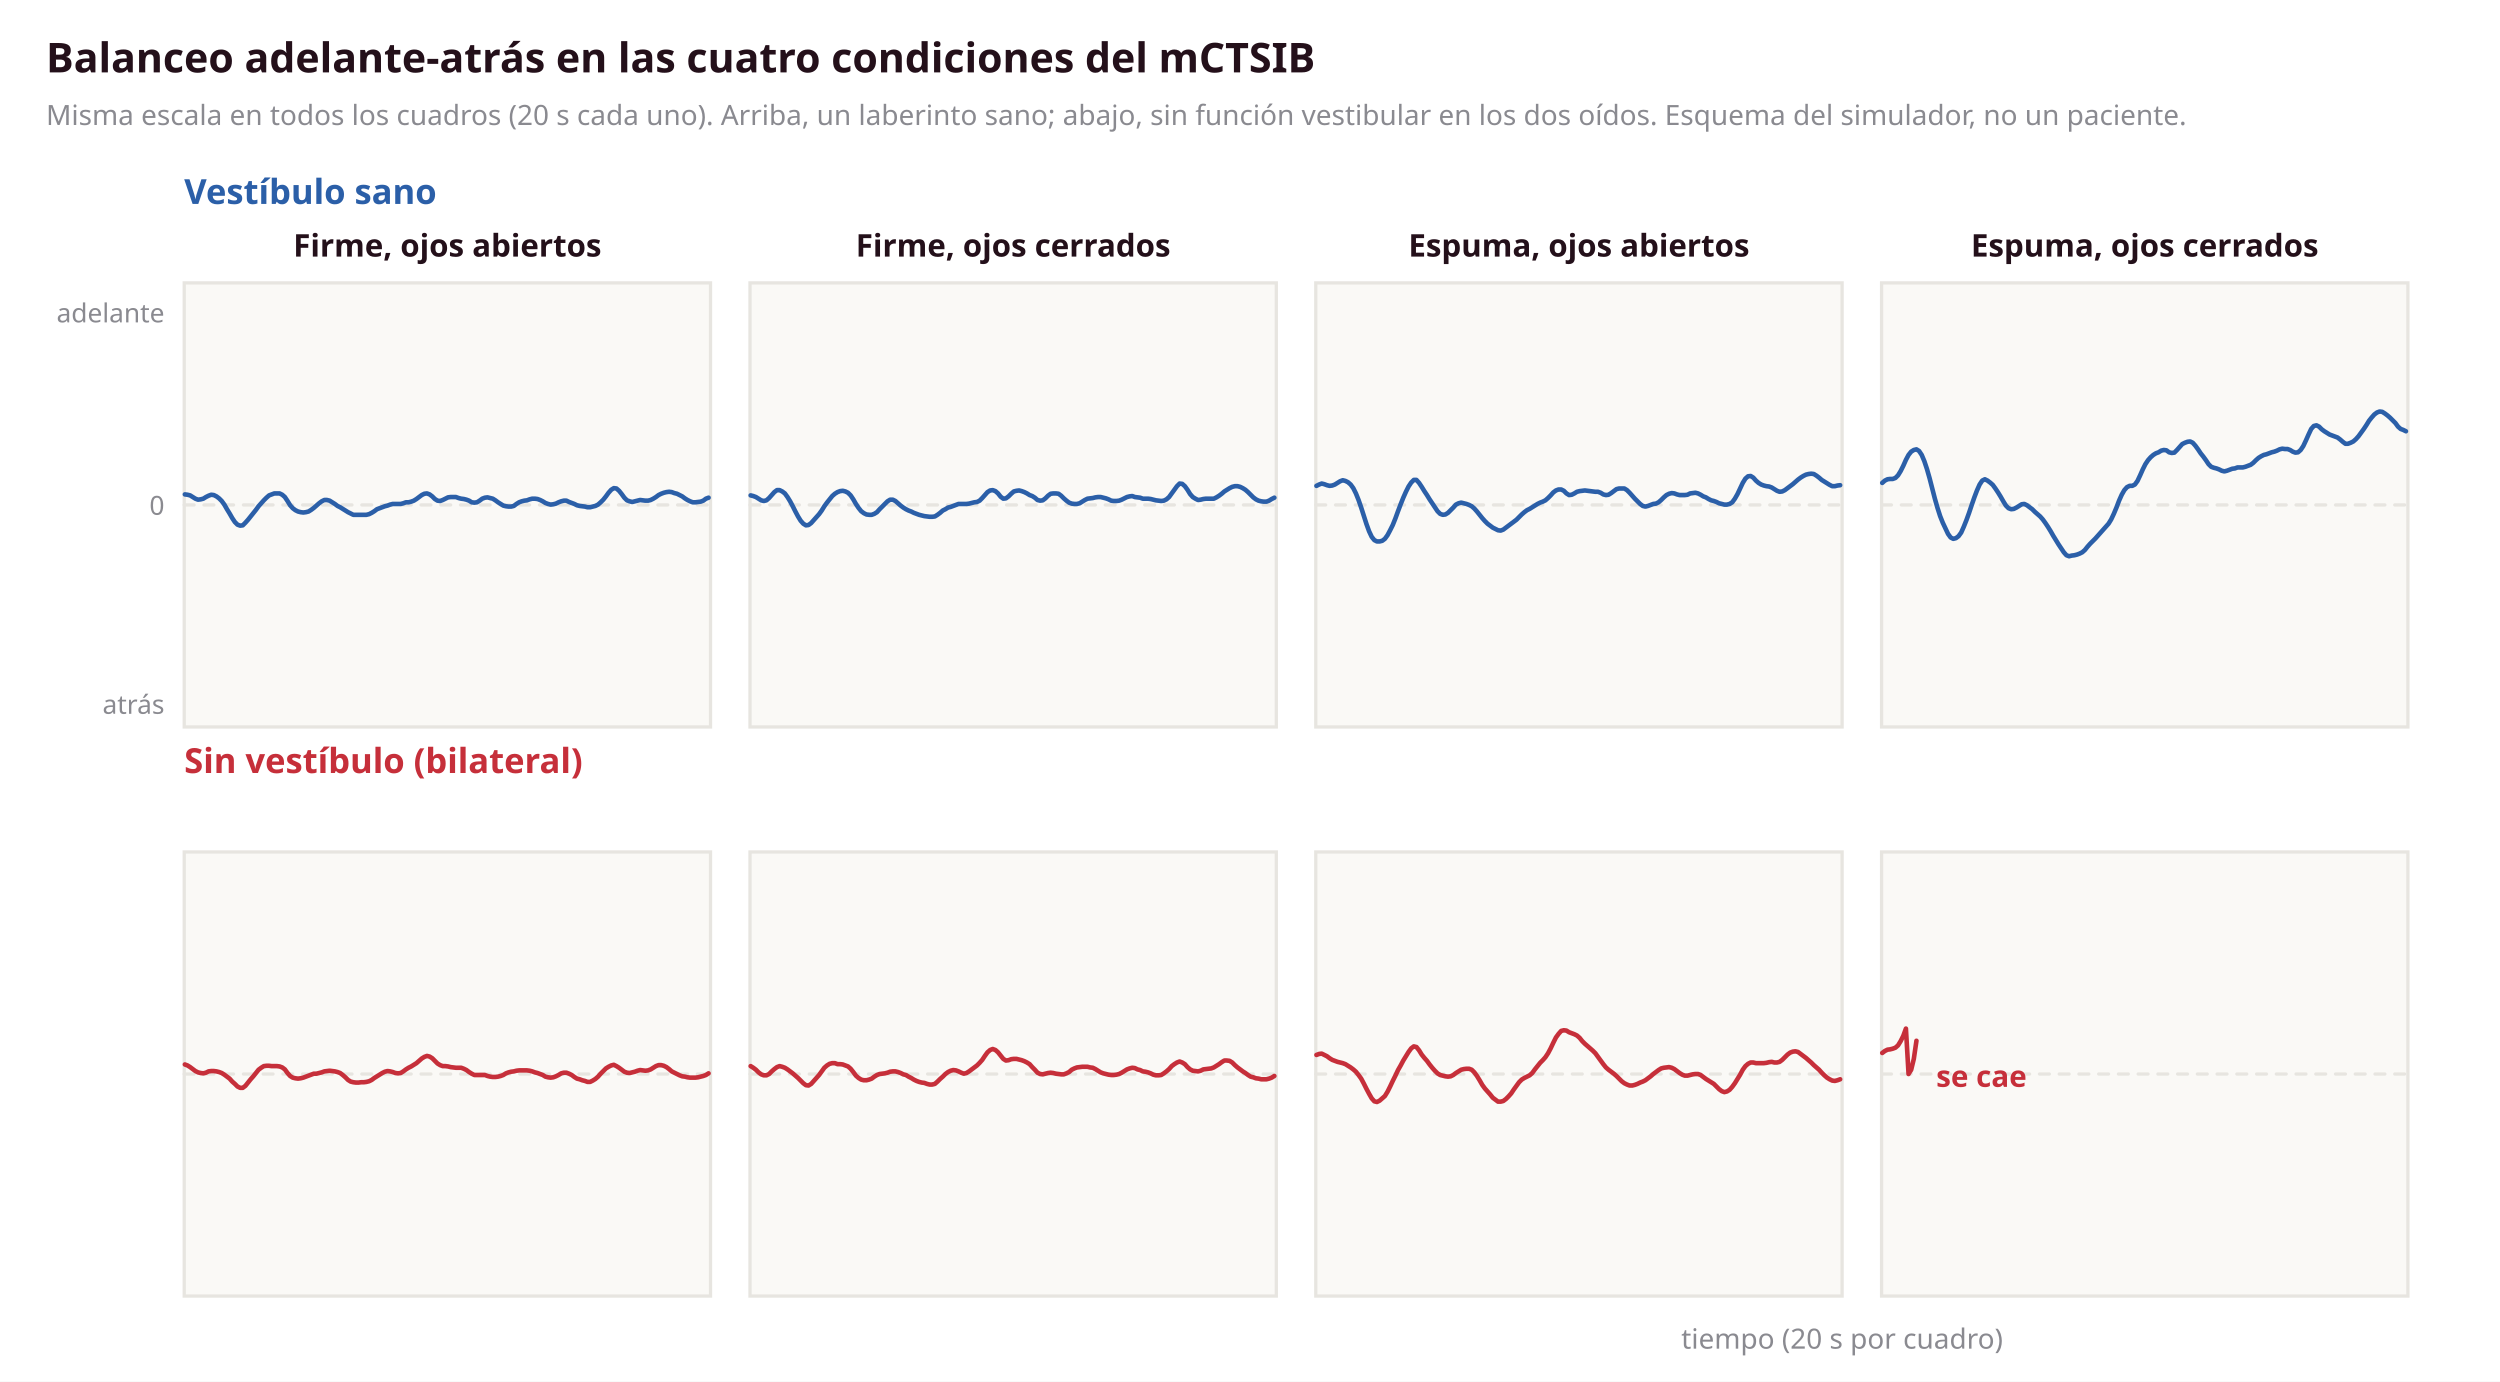
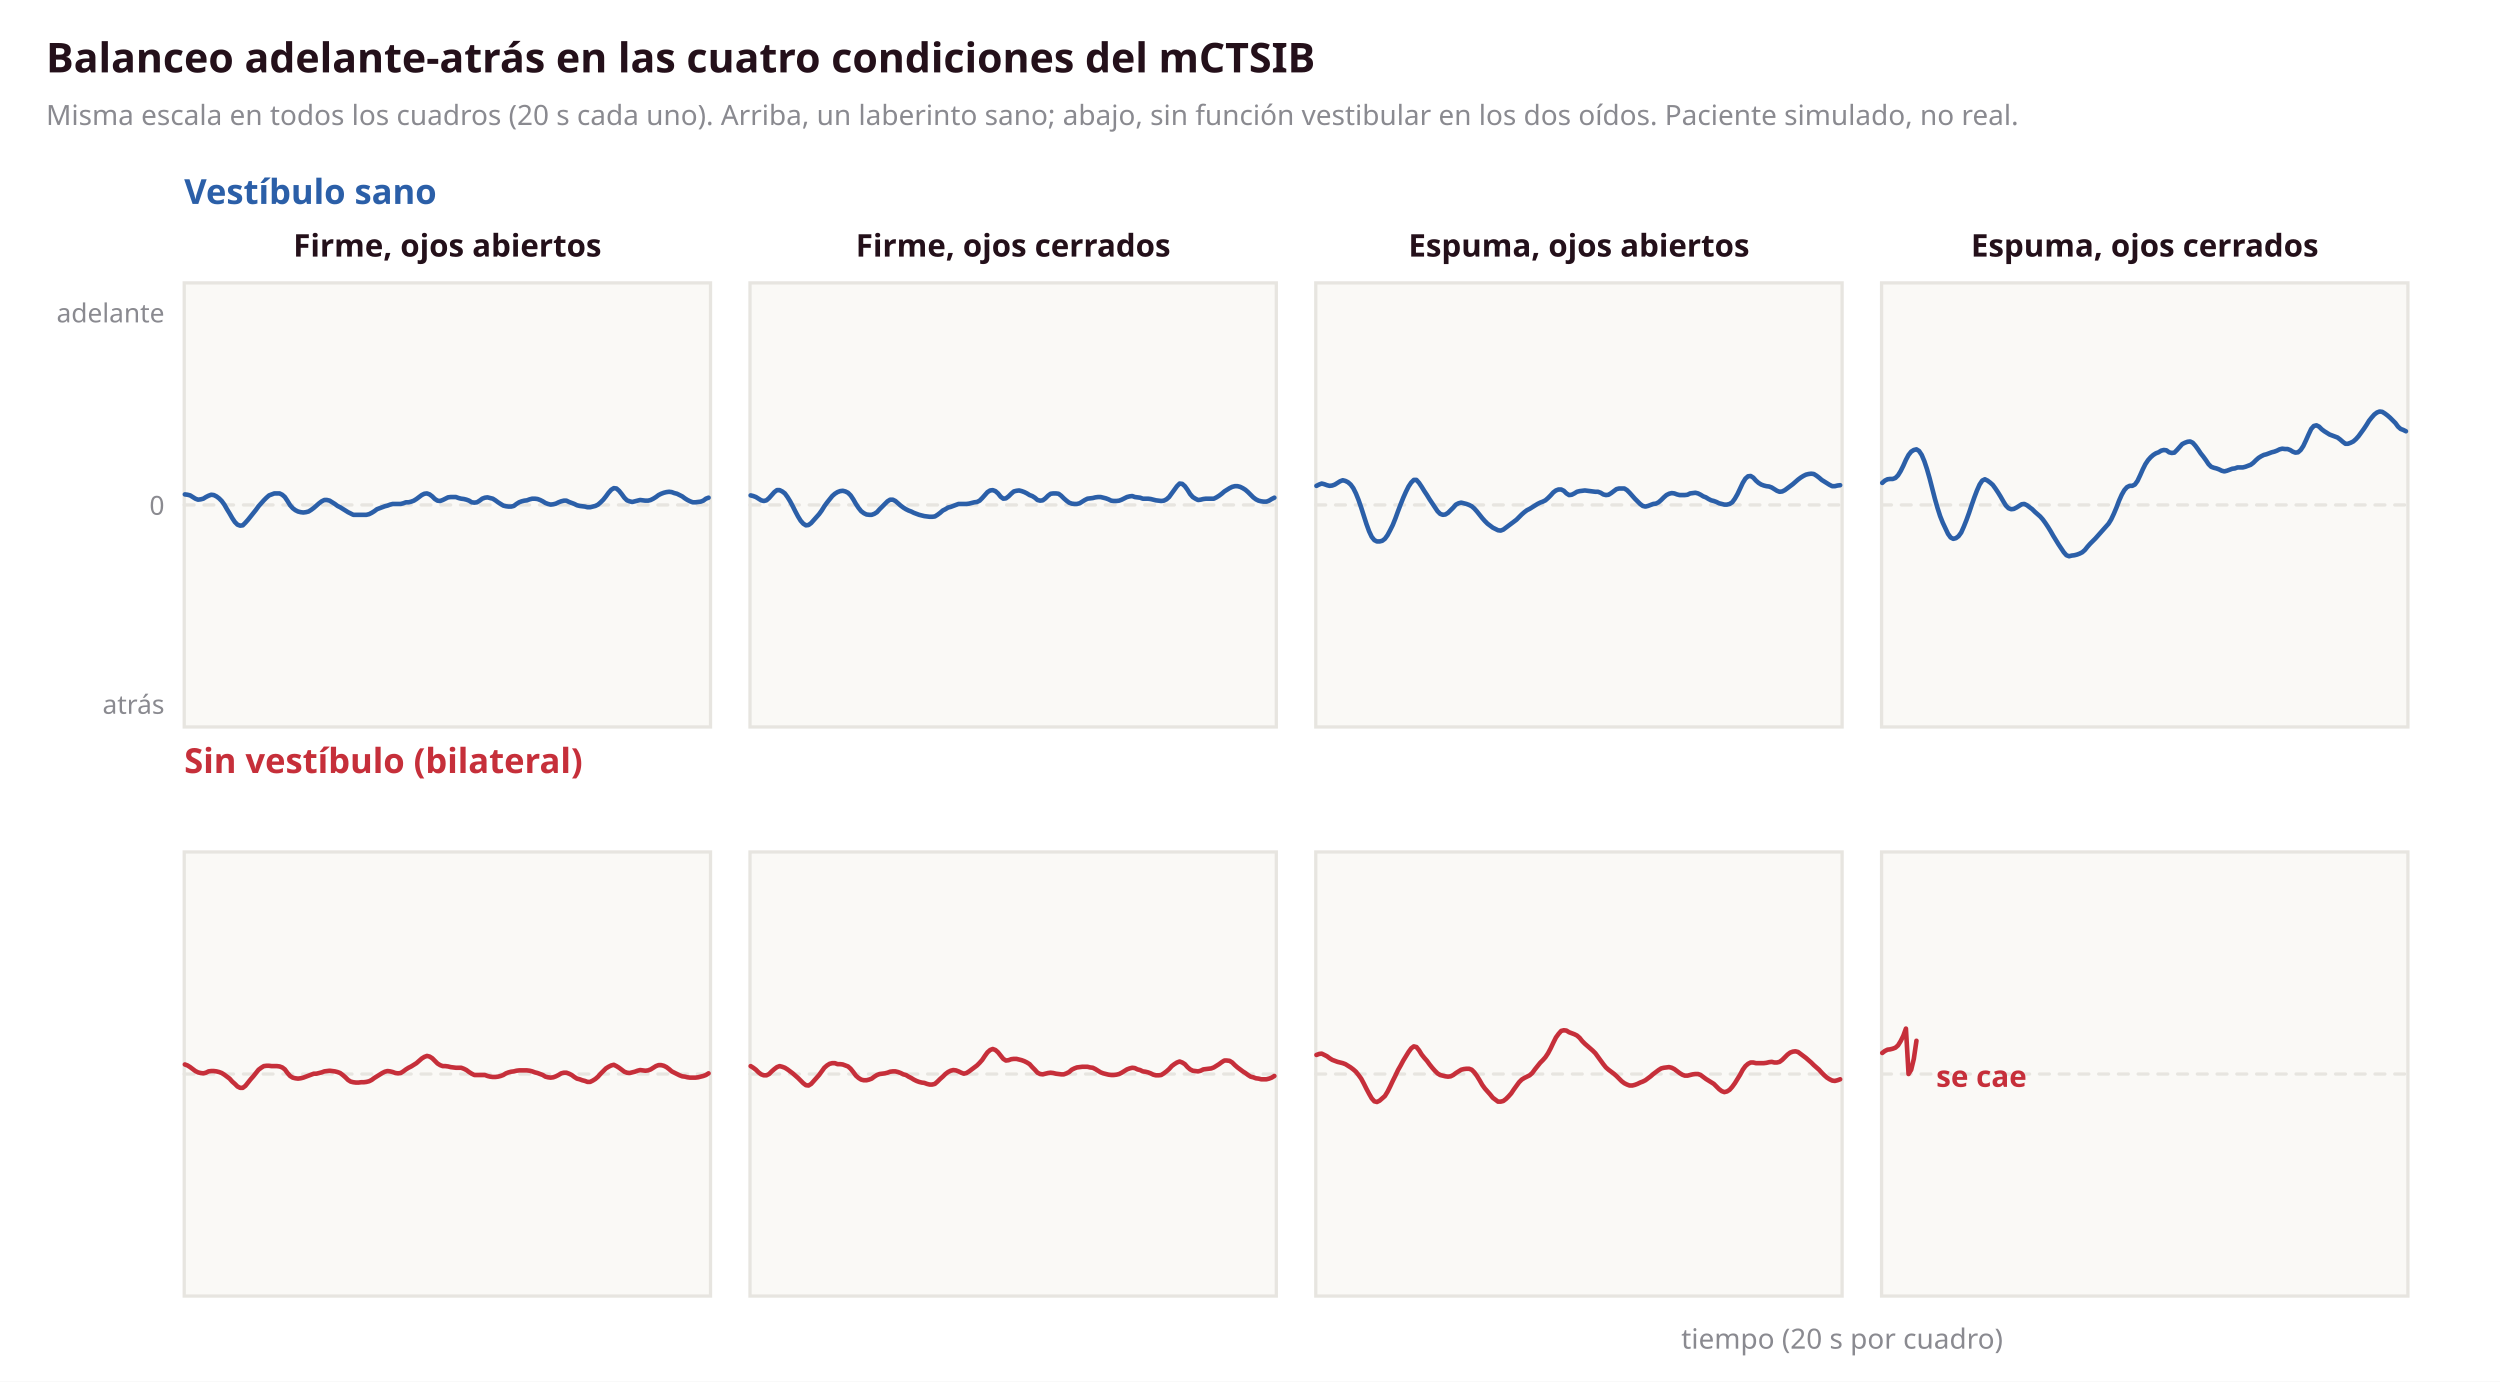
<svg xmlns="http://www.w3.org/2000/svg" viewBox="0 0 760 420" width="760" height="420">
  <defs>
    <marker id="pr" markerWidth="8" markerHeight="8" refX="6" refY="4" markerUnits="userSpaceOnUse" orient="auto">
      <path d="M0,0 L8,4 L0,8 z" fill="#c62f3a" />
    </marker>
    <marker id="pa" markerWidth="8" markerHeight="8" refX="6" refY="4" markerUnits="userSpaceOnUse" orient="auto">
      <path d="M0,0 L8,4 L0,8 z" fill="#2b5fa8" />
    </marker>
    <marker id="pt" markerWidth="8" markerHeight="8" refX="6" refY="4" markerUnits="userSpaceOnUse" orient="auto">
      <path d="M0,0 L8,4 L0,8 z" fill="#24101a" />
    </marker>
    <marker id="pv" markerWidth="8" markerHeight="8" refX="6" refY="4" markerUnits="userSpaceOnUse" orient="auto">
      <path d="M0,0 L8,4 L0,8 z" fill="#21796c" />
    </marker>
  </defs>
  <rect width="760" height="420" fill="#fff" />
  <text x="14.0" y="22.0" font-family="'Plus Jakarta Sans', sans-serif" font-size="12.5" fill="#24101a" text-anchor="start" font-weight="700">Balanceo adelante-atrás en las cuatro condiciones del mCTSIB</text>
-   <text x="14.0" y="38.0" font-family="'Plus Jakarta Sans', sans-serif" font-size="8.5" fill="#8a8a90" text-anchor="start" font-weight="400">Misma escala en todos los cuadros (20 s cada uno). Arriba, un laberinto sano; abajo, sin función vestibular en los dos oídos. Esquema del simulador, no un paciente.</text>
+   <text x="14.0" y="38.0" font-family="'Plus Jakarta Sans', sans-serif" font-size="8.5" fill="#8a8a90" text-anchor="start" font-weight="400">Misma escala en todos los cuadros (20 s cada uno). Arriba, un laberinto sano; abajo, sin función vestibular en los dos oídos. Paciente simulado, no real.</text>
  <text x="56.0" y="62.0" font-family="'Plus Jakarta Sans', sans-serif" font-size="10.5" fill="#2b5fa8" text-anchor="start" font-weight="700">Vestíbulo sano</text>
  <rect x="56" y="86" width="160" height="135" rx="0" fill="#faf9f6" stroke="#e7e5e0" stroke-width="1" />
  <line x1="56.0" y1="153.5" x2="216.0" y2="153.5" stroke="#e7e5e0" stroke-width="1" stroke-linecap="round" stroke-dasharray="3 3" />
  <text x="136.0" y="78.0" font-family="'Plus Jakarta Sans', sans-serif" font-size="9.5" fill="#24101a" text-anchor="middle" font-weight="600">Firme, ojos abiertos</text>
  <polyline points="56.2,150.3 57.0,150.4 57.8,150.6 58.6,151.1 59.4,151.6 60.2,151.9 61.0,151.8 61.8,151.6 62.6,151.1 63.4,150.7 64.2,150.4 65.0,150.5 65.8,150.9 66.6,151.5 67.4,152.3 68.2,153.4 69.0,154.8 69.8,156.1 70.6,157.5 71.4,158.7 72.2,159.5 73.0,159.8 73.8,159.7 74.6,158.9 75.4,158.0 76.2,157.0 77.0,156.0 77.8,155.0 78.6,153.9 79.4,153.0 80.2,152.1 81.0,151.3 81.8,150.6 82.6,150.3 83.4,150.0 84.2,150.0 85.0,150.0 85.8,150.4 86.6,151.1 87.4,152.3 88.2,153.6 89.0,154.5 89.8,155.1 90.6,155.5 91.4,155.7 92.2,155.8 93.0,155.7 93.8,155.5 94.6,155.0 95.4,154.4 96.2,153.7 97.0,153.0 97.8,152.4 98.6,152.0 99.4,152.0 100.2,152.2 101.0,152.7 101.8,153.2 102.6,153.8 103.4,154.2 104.2,154.7 105.0,155.2 105.8,155.7 106.6,156.1 107.4,156.5 108.2,156.5 109.0,156.5 109.8,156.5 110.6,156.5 111.4,156.5 112.2,156.3 113.0,155.9 113.8,155.4 114.6,154.8 115.4,154.5 116.2,154.2 117.0,153.9 117.8,153.7 118.6,153.4 119.4,153.2 120.2,153.2 121.0,153.2 121.8,153.2 122.6,153.0 123.4,152.7 124.2,152.7 125.0,152.5 125.8,152.2 126.6,151.7 127.4,151.1 128.2,150.5 129.0,150.1 129.8,150.0 130.6,150.3 131.4,150.9 132.2,151.7 133.0,152.2 133.8,152.3 134.6,152.0 135.4,151.6 136.2,151.2 137.0,151.1 137.8,151.1 138.6,151.1 139.4,151.4 140.2,151.6 141.0,151.7 141.8,151.9 142.6,152.2 143.4,152.7 144.2,152.8 145.0,152.7 145.8,152.2 146.6,151.6 147.4,151.3 148.2,151.2 149.0,151.4 149.8,151.6 150.6,152.1 151.4,152.7 152.2,153.2 153.0,153.7 153.8,153.9 154.6,154.0 155.4,154.0 156.2,153.8 157.0,153.2 157.8,152.7 158.6,152.4 159.4,152.2 160.2,152.1 161.0,151.8 161.8,151.6 162.6,151.6 163.4,151.7 164.2,152.0 165.0,152.4 165.8,152.9 166.6,153.2 167.4,153.4 168.2,153.3 169.0,153.1 169.8,152.7 170.6,152.4 171.4,152.2 172.2,152.2 173.0,152.6 173.8,152.9 174.6,153.2 175.4,153.6 176.2,153.8 177.0,153.9 177.8,154.0 178.6,154.2 179.4,154.2 180.2,154.0 181.0,153.8 181.8,153.4 182.6,152.7 183.4,151.9 184.2,150.9 185.0,149.8 185.8,148.9 186.6,148.4 187.4,148.5 188.2,149.2 189.0,150.2 189.8,151.3 190.6,152.1 191.4,152.4 192.2,152.6 193.0,152.4 193.8,152.2 194.6,152.0 195.4,152.1 196.2,152.2 197.0,152.2 197.8,152.0 198.6,151.6 199.4,151.1 200.2,150.5 201.0,150.1 201.8,149.8 202.6,149.6 203.4,149.5 204.2,149.6 205.0,149.9 205.8,150.1 206.6,150.5 207.4,150.9 208.2,151.5 209.0,152.0 209.8,152.4 210.6,152.7 211.4,152.7 212.2,152.6 213.0,152.5 213.8,152.2 214.6,151.6 215.4,151.3" fill="none" stroke="#2b5fa8" stroke-width="1.4" stroke-linejoin="round" stroke-linecap="round" />
  <rect x="228" y="86" width="160" height="135" rx="0" fill="#faf9f6" stroke="#e7e5e0" stroke-width="1" />
  <line x1="228.0" y1="153.5" x2="388.0" y2="153.5" stroke="#e7e5e0" stroke-width="1" stroke-linecap="round" stroke-dasharray="3 3" />
  <text x="308.0" y="78.0" font-family="'Plus Jakarta Sans', sans-serif" font-size="9.5" fill="#24101a" text-anchor="middle" font-weight="600">Firme, ojos cerrados</text>
  <polyline points="228.2,150.6 229.0,150.8 229.8,151.1 230.6,151.6 231.4,152.1 232.2,152.3 233.0,152.1 233.8,151.4 234.6,150.5 235.4,149.6 236.2,149.0 237.0,149.0 237.8,149.4 238.6,150.0 239.4,151.1 240.2,152.4 241.0,153.9 241.8,155.5 242.6,157.0 243.4,158.3 244.2,159.2 245.0,159.7 245.8,159.6 246.6,159.0 247.4,158.1 248.2,157.2 249.0,156.3 249.8,155.2 250.6,153.9 251.4,152.8 252.2,151.8 253.0,150.8 253.8,150.1 254.6,149.6 255.4,149.3 256.2,149.2 257.0,149.4 257.8,149.8 258.6,150.6 259.4,151.8 260.2,153.2 261.0,154.4 261.8,155.4 262.6,156.0 263.4,156.4 264.2,156.5 265.0,156.5 265.8,156.2 266.6,155.7 267.4,154.8 268.2,154.0 269.0,153.2 269.8,152.4 270.6,151.9 271.4,151.9 272.2,152.3 273.0,153.0 273.8,153.7 274.6,154.3 275.4,154.8 276.2,155.2 277.0,155.5 277.8,155.9 278.6,156.2 279.4,156.5 280.2,156.7 281.0,156.9 281.8,157.0 282.6,157.1 283.4,157.1 284.2,157.0 285.0,156.5 285.8,155.9 286.6,155.2 287.4,154.8 288.2,154.3 289.0,154.1 289.8,153.8 290.6,153.5 291.4,153.2 292.2,153.2 293.0,153.2 293.8,153.2 294.6,153.1 295.4,152.9 296.2,152.7 297.0,152.6 297.8,152.2 298.6,151.4 299.4,150.5 300.2,149.6 301.0,149.1 301.8,149.0 302.6,149.3 303.4,150.0 304.2,151.0 305.0,151.6 305.8,151.5 306.6,150.9 307.4,150.1 308.2,149.4 309.0,149.2 309.8,149.1 310.6,149.3 311.4,149.6 312.2,150.0 313.0,150.5 313.8,150.8 314.6,151.3 315.4,152.0 316.2,152.2 317.0,152.1 317.8,151.5 318.6,150.7 319.4,150.1 320.2,150.0 321.0,150.0 321.8,150.1 322.6,150.7 323.4,151.5 324.2,152.2 325.0,152.8 325.8,153.1 326.6,153.2 327.4,153.2 328.2,153.0 329.0,152.5 329.8,152.0 330.6,151.6 331.4,151.5 332.2,151.4 333.0,151.2 333.8,151.1 334.6,151.1 335.4,151.3 336.2,151.5 337.0,151.8 337.8,152.2 338.6,152.3 339.4,152.3 340.2,152.2 341.0,151.9 341.8,151.5 342.6,151.1 343.4,150.9 344.2,150.8 345.0,151.1 345.8,151.2 346.6,151.3 347.4,151.6 348.2,151.6 349.0,151.6 349.8,151.7 350.6,151.9 351.4,152.1 352.2,152.2 353.0,152.3 353.8,152.2 354.6,151.8 355.4,151.1 356.2,150.0 357.0,148.9 357.8,147.8 358.6,147.0 359.4,147.1 360.2,147.8 361.0,148.9 361.8,150.2 362.6,151.1 363.4,151.6 364.2,152.0 365.0,151.9 365.8,151.7 366.6,151.6 367.4,151.6 368.2,151.6 369.0,151.6 369.8,151.2 370.6,150.7 371.4,150.1 372.2,149.4 373.0,148.9 373.8,148.4 374.6,148.0 375.4,147.8 376.2,147.8 377.0,148.0 377.8,148.4 378.6,148.9 379.4,149.6 380.2,150.4 381.0,151.2 381.8,151.8 382.6,152.2 383.4,152.4 384.2,152.5 385.0,152.5 385.8,152.2 386.6,151.7 387.4,151.3" fill="none" stroke="#2b5fa8" stroke-width="1.4" stroke-linejoin="round" stroke-linecap="round" />
  <rect x="400" y="86" width="160" height="135" rx="0" fill="#faf9f6" stroke="#e7e5e0" stroke-width="1" />
  <line x1="400.0" y1="153.5" x2="560.0" y2="153.5" stroke="#e7e5e0" stroke-width="1" stroke-linecap="round" stroke-dasharray="3 3" />
  <text x="480.0" y="78.0" font-family="'Plus Jakarta Sans', sans-serif" font-size="9.5" fill="#24101a" text-anchor="middle" font-weight="600">Espuma, ojos abiertos</text>
  <polyline points="400.2,147.7 401.0,147.3 401.8,147.0 402.6,147.2 403.4,147.5 404.2,147.7 405.0,147.6 405.8,147.3 406.6,146.8 407.4,146.3 408.2,146.0 409.0,146.2 409.8,146.6 410.6,147.3 411.4,148.4 412.2,150.0 413.0,152.0 413.8,154.3 414.6,156.8 415.4,159.3 416.2,161.5 417.0,163.2 417.8,164.2 418.6,164.6 419.4,164.6 420.2,164.4 421.0,163.8 421.8,162.7 422.6,161.2 423.4,159.6 424.2,157.6 425.0,155.4 425.8,153.3 426.6,151.3 427.4,149.5 428.2,147.9 429.0,146.7 429.8,145.9 430.6,145.9 431.4,146.8 432.2,148.0 433.0,149.3 433.8,150.5 434.6,151.8 435.4,153.0 436.2,154.2 437.0,155.4 437.8,156.2 438.6,156.5 439.4,156.4 440.2,155.9 441.0,155.1 441.8,154.3 442.6,153.4 443.4,153.0 444.2,152.8 445.0,153.0 445.8,153.2 446.6,153.5 447.4,153.9 448.2,154.6 449.0,155.5 449.8,156.5 450.6,157.5 451.4,158.4 452.2,159.2 453.0,159.8 453.8,160.4 454.6,160.8 455.4,161.2 456.2,161.3 457.0,161.0 457.8,160.4 458.6,159.8 459.4,159.2 460.2,158.6 461.0,158.0 461.8,157.2 462.6,156.4 463.4,155.7 464.2,155.1 465.0,154.7 465.8,154.2 466.6,153.7 467.4,153.2 468.2,152.8 469.0,152.5 469.8,152.1 470.6,151.4 471.4,150.6 472.2,149.7 473.0,149.1 473.8,148.8 474.6,148.8 475.4,149.2 476.2,150.0 477.0,150.5 477.8,150.4 478.6,150.0 479.4,149.5 480.2,149.3 481.0,149.2 481.8,149.1 482.6,149.2 483.4,149.3 484.2,149.4 485.0,149.5 485.8,149.5 486.6,149.8 487.4,150.3 488.2,150.5 489.0,150.4 489.8,149.9 490.6,149.3 491.4,148.7 492.2,148.5 493.0,148.5 493.8,148.5 494.6,149.0 495.4,149.8 496.2,150.7 497.0,151.6 497.8,152.4 498.6,153.2 499.4,153.8 500.2,154.0 501.0,153.8 501.8,153.5 502.6,153.2 503.4,153.1 504.2,152.7 505.0,152.0 505.8,151.2 506.6,150.5 507.4,150.1 508.2,149.9 509.0,150.0 509.8,150.3 510.6,150.5 511.4,150.5 512.2,150.5 513.0,150.4 513.8,150.0 514.6,149.9 515.4,149.8 516.2,150.0 517.0,150.4 517.8,150.9 518.6,151.2 519.4,151.7 520.2,152.1 521.0,152.3 521.8,152.6 522.6,153.0 523.4,153.2 524.2,153.4 525.0,153.4 525.8,153.2 526.6,152.7 527.4,151.6 528.2,150.2 529.0,148.5 529.8,146.8 530.6,145.5 531.4,144.8 532.2,144.7 533.0,145.2 533.8,146.1 534.6,146.8 535.4,147.3 536.2,147.6 537.0,147.8 537.8,147.9 538.6,148.2 539.4,148.7 540.2,149.2 541.0,149.5 541.8,149.4 542.6,149.0 543.4,148.4 544.2,147.8 545.0,147.2 545.8,146.5 546.6,145.8 547.4,145.2 548.2,144.7 549.0,144.3 549.8,144.1 550.6,144.0 551.4,144.1 552.2,144.6 553.0,145.2 553.8,145.9 554.6,146.4 555.4,146.9 556.2,147.4 557.0,147.8 557.8,147.8 558.6,147.6 559.4,147.5" fill="none" stroke="#2b5fa8" stroke-width="1.4" stroke-linejoin="round" stroke-linecap="round" />
  <rect x="572" y="86" width="160" height="135" rx="0" fill="#faf9f6" stroke="#e7e5e0" stroke-width="1" />
  <line x1="572.0" y1="153.5" x2="732.0" y2="153.5" stroke="#e7e5e0" stroke-width="1" stroke-linecap="round" stroke-dasharray="3 3" />
  <text x="652.0" y="78.0" font-family="'Plus Jakarta Sans', sans-serif" font-size="9.5" fill="#24101a" text-anchor="middle" font-weight="600">Espuma, ojos cerrados</text>
  <polyline points="572.2,146.8 573.0,146.1 573.8,145.7 574.6,145.6 575.4,145.6 576.2,145.3 577.0,144.5 577.8,143.2 578.6,141.6 579.4,139.8 580.2,138.3 581.0,137.3 581.8,136.8 582.6,136.6 583.4,137.1 584.2,138.3 585.0,140.2 585.8,142.6 586.6,145.4 587.4,148.5 588.2,151.6 589.0,154.4 589.8,156.9 590.6,158.9 591.4,160.6 592.2,162.3 593.0,163.4 593.8,163.8 594.6,163.6 595.4,163.0 596.2,161.9 597.0,160.1 597.8,158.1 598.6,155.9 599.4,153.5 600.2,151.2 601.0,149.1 601.8,147.3 602.6,146.1 603.4,145.7 604.2,146.1 605.0,146.7 605.8,147.4 606.6,148.5 607.4,149.7 608.2,151.0 609.0,152.4 609.8,153.7 610.6,154.5 611.4,154.8 612.2,154.7 613.0,154.3 613.8,153.8 614.6,153.3 615.4,153.2 616.2,153.6 617.0,154.2 617.8,154.8 618.6,155.6 619.4,156.3 620.2,157.0 621.0,157.9 621.8,159.0 622.6,160.2 623.4,161.5 624.2,162.9 625.0,164.2 625.8,165.5 626.6,166.7 627.4,167.9 628.2,168.8 629.0,169.1 629.8,168.9 630.6,168.8 631.4,168.6 632.2,168.3 633.0,167.9 633.8,167.2 634.6,166.2 635.4,165.3 636.2,164.5 637.0,163.7 637.8,162.8 638.6,161.9 639.4,161.0 640.2,160.1 641.0,159.2 641.8,157.9 642.6,156.2 643.4,154.3 644.2,152.2 645.0,150.4 645.8,149.0 646.6,148.1 647.4,147.7 648.2,147.7 649.0,147.3 649.8,146.2 650.6,144.5 651.4,142.7 652.2,141.1 653.0,139.9 653.8,139.0 654.6,138.3 655.4,137.8 656.2,137.5 657.0,137.0 657.8,136.8 658.6,136.9 659.4,137.5 660.2,137.7 661.0,137.6 661.8,136.8 662.6,135.9 663.4,135.0 664.2,134.6 665.0,134.3 665.8,134.2 666.6,134.6 667.4,135.5 668.2,136.6 669.0,137.8 669.8,138.8 670.6,139.9 671.4,141.1 672.2,141.9 673.0,142.2 673.8,142.4 674.6,142.7 675.4,143.1 676.2,143.3 677.0,143.1 677.8,142.8 678.6,142.5 679.4,142.4 680.2,142.1 681.0,142.1 681.8,142.1 682.6,141.9 683.4,141.6 684.2,141.3 685.0,140.7 685.8,139.9 686.6,139.2 687.4,138.7 688.2,138.3 689.0,138.1 689.8,137.8 690.6,137.5 691.4,137.3 692.2,137.0 693.0,136.6 693.8,136.4 694.6,136.5 695.4,136.5 696.2,136.8 697.0,137.3 697.8,137.6 698.6,137.5 699.4,136.8 700.2,135.6 701.0,133.9 701.8,132.1 702.6,130.4 703.4,129.5 704.2,129.3 705.0,129.7 705.8,130.5 706.6,131.1 707.4,131.6 708.2,132.1 709.0,132.4 709.8,132.7 710.6,133.0 711.4,133.6 712.2,134.3 713.0,134.9 713.8,134.9 714.6,134.6 715.4,134.2 716.2,133.5 717.0,132.6 717.8,131.5 718.6,130.4 719.4,129.2 720.2,127.9 721.0,126.9 721.8,126.0 722.6,125.4 723.4,125.1 724.2,125.2 725.0,125.7 725.8,126.3 726.6,127.0 727.4,127.8 728.2,128.6 729.0,129.7 729.8,130.4 730.6,130.7 731.4,131.1" fill="none" stroke="#2b5fa8" stroke-width="1.4" stroke-linejoin="round" stroke-linecap="round" />
  <text x="56.0" y="235.0" font-family="'Plus Jakarta Sans', sans-serif" font-size="10.5" fill="#c62f3a" text-anchor="start" font-weight="700">Sin vestíbulo (bilateral)</text>
  <rect x="56" y="259" width="160" height="135" rx="0" fill="#faf9f6" stroke="#e7e5e0" stroke-width="1" />
  <line x1="56.0" y1="326.5" x2="216.0" y2="326.5" stroke="#e7e5e0" stroke-width="1" stroke-linecap="round" stroke-dasharray="3 3" />
  <polyline points="56.2,323.6 57.0,323.9 57.8,324.4 58.6,325.0 59.4,325.6 60.2,326.0 61.0,326.2 61.8,326.3 62.6,326.1 63.4,325.7 64.2,325.6 65.0,325.6 65.8,325.7 66.6,325.9 67.4,326.2 68.2,326.7 69.0,327.3 69.8,327.9 70.6,328.8 71.4,329.5 72.2,330.3 73.0,330.7 73.8,330.7 74.6,330.1 75.4,329.1 76.2,328.1 77.0,327.2 77.8,326.2 78.6,325.2 79.4,324.6 80.2,324.1 81.0,324.0 81.8,324.0 82.6,324.1 83.4,324.1 84.2,324.1 85.0,324.2 85.8,324.5 86.6,325.1 87.4,326.2 88.2,327.1 89.0,327.6 89.8,327.8 90.6,327.9 91.4,327.8 92.2,327.6 93.0,327.3 93.8,327.0 94.6,326.7 95.4,326.4 96.2,326.4 97.0,326.2 97.8,326.0 98.6,325.7 99.4,325.6 100.2,325.5 101.0,325.6 101.8,325.7 102.6,325.9 103.4,326.2 104.2,326.8 105.0,327.5 105.8,328.3 106.6,328.8 107.4,329.0 108.2,329.1 109.0,329.1 109.8,329.0 110.6,329.0 111.4,328.9 112.2,328.7 113.0,328.3 113.8,327.7 114.6,327.2 115.4,326.7 116.2,326.2 117.0,325.8 117.8,325.6 118.6,325.7 119.4,325.9 120.2,326.2 121.0,326.3 121.8,326.2 122.6,325.7 123.4,325.1 124.2,324.6 125.0,324.2 125.8,323.7 126.6,323.2 127.4,322.5 128.2,321.8 129.0,321.3 129.8,321.0 130.6,321.2 131.4,321.7 132.2,322.5 133.0,323.3 133.8,323.8 134.6,324.1 135.4,324.1 136.2,324.2 137.0,324.4 137.8,324.5 138.6,324.6 139.4,324.6 140.2,324.6 141.0,324.9 141.8,325.3 142.6,325.9 143.4,326.4 144.2,326.8 145.0,326.8 145.8,326.8 146.6,326.8 147.4,326.8 148.2,327.1 149.0,327.3 149.8,327.4 150.6,327.4 151.4,327.3 152.2,327.1 153.0,326.8 153.8,326.3 154.6,326.0 155.4,325.8 156.2,325.7 157.0,325.5 157.8,325.4 158.6,325.4 159.4,325.4 160.2,325.4 161.0,325.5 161.8,325.7 162.6,326.0 163.4,326.2 164.2,326.5 165.0,326.8 165.8,327.3 166.6,327.5 167.4,327.6 168.2,327.5 169.0,327.2 169.8,326.8 170.6,326.3 171.4,326.1 172.2,326.1 173.0,326.4 173.8,326.8 174.6,327.4 175.4,327.9 176.2,328.1 177.0,328.4 177.8,328.6 178.6,328.9 179.4,328.9 180.2,328.5 181.0,328.0 181.8,327.3 182.6,326.4 183.4,325.6 184.2,324.8 185.0,324.3 185.8,323.9 186.6,323.7 187.4,324.1 188.2,324.6 189.0,325.2 189.8,325.8 190.6,326.1 191.4,326.2 192.2,326.0 193.0,325.8 193.8,325.5 194.6,325.3 195.4,325.4 196.2,325.5 197.0,325.4 197.8,325.1 198.6,324.6 199.4,324.1 200.2,323.8 201.0,323.8 201.8,324.0 202.6,324.4 203.4,325.0 204.2,325.7 205.0,326.1 205.8,326.5 206.6,326.9 207.4,327.2 208.2,327.3 209.0,327.5 209.8,327.6 210.6,327.6 211.4,327.6 212.2,327.5 213.0,327.3 213.8,327.1 214.6,326.8 215.4,326.3" fill="none" stroke="#c62f3a" stroke-width="1.4" stroke-linejoin="round" stroke-linecap="round" />
  <rect x="228" y="259" width="160" height="135" rx="0" fill="#faf9f6" stroke="#e7e5e0" stroke-width="1" />
  <line x1="228.0" y1="326.5" x2="388.0" y2="326.5" stroke="#e7e5e0" stroke-width="1" stroke-linecap="round" stroke-dasharray="3 3" />
  <polyline points="228.2,324.1 229.0,324.6 229.8,325.2 230.6,326.0 231.4,326.6 232.2,326.9 233.0,326.9 233.8,326.5 234.6,325.7 235.4,325.0 236.2,324.4 237.0,324.1 237.8,324.3 238.6,324.6 239.4,325.1 240.2,325.7 241.0,326.3 241.8,327.0 242.6,327.7 243.4,328.5 244.2,329.3 245.0,329.9 245.8,330.0 246.6,329.5 247.4,328.6 248.2,327.7 249.0,326.8 249.8,325.7 250.6,324.6 251.4,323.9 252.2,323.4 253.0,323.2 253.8,323.2 254.6,323.5 255.4,323.5 256.2,323.6 257.0,323.9 257.8,324.2 258.6,324.9 259.4,325.9 260.2,327.0 261.0,327.7 261.8,328.2 262.6,328.4 263.4,328.4 264.2,328.2 265.0,327.9 265.8,327.3 266.6,326.8 267.4,326.5 268.2,326.4 269.0,326.3 269.8,326.1 270.6,325.8 271.4,325.7 272.2,325.7 273.0,325.9 273.8,326.2 274.6,326.6 275.4,326.8 276.2,327.3 277.0,327.7 277.8,328.2 278.6,328.6 279.4,328.9 280.2,329.1 281.0,329.2 281.8,329.5 282.6,329.7 283.4,329.7 284.2,329.5 285.0,328.8 285.8,328.0 286.6,327.3 287.4,326.5 288.2,325.9 289.0,325.5 289.8,325.3 290.6,325.4 291.4,325.7 292.2,326.1 293.0,326.4 293.8,326.2 294.6,325.7 295.4,325.1 296.2,324.5 297.0,323.9 297.8,323.1 298.6,322.2 299.4,321.0 300.2,319.9 301.0,319.2 301.8,318.9 302.6,319.2 303.4,319.9 304.2,320.9 305.0,321.9 305.8,322.4 306.6,322.3 307.4,322.0 308.2,321.9 309.0,321.9 309.8,322.1 310.6,322.3 311.4,322.6 312.2,323.0 313.0,323.5 313.8,324.4 314.6,325.2 315.4,326.1 316.2,326.5 317.0,326.6 317.8,326.4 318.6,326.2 319.4,326.1 320.2,326.2 321.0,326.4 321.8,326.5 322.6,326.6 323.4,326.6 324.2,326.3 325.0,325.9 325.8,325.2 326.6,324.8 327.4,324.5 328.2,324.4 329.0,324.3 329.8,324.3 330.6,324.3 331.4,324.5 332.2,324.6 333.0,325.0 333.8,325.5 334.6,326.0 335.4,326.3 336.2,326.5 337.0,326.7 337.8,326.8 338.6,326.8 339.4,326.7 340.2,326.5 341.0,326.1 341.8,325.6 342.6,325.1 343.4,324.8 344.2,324.6 345.0,324.7 345.8,325.1 346.6,325.3 347.4,325.7 348.2,325.8 349.0,326.0 349.8,326.3 350.6,326.7 351.4,326.9 352.2,326.9 353.0,326.8 353.8,326.3 354.6,325.7 355.4,325.0 356.2,324.1 357.0,323.5 357.8,323.0 358.6,322.7 359.4,323.0 360.2,323.5 361.0,324.4 361.8,325.1 362.6,325.5 363.4,325.6 364.2,325.7 365.0,325.5 365.8,325.1 366.6,325.0 367.4,324.9 368.2,324.8 369.0,324.5 369.8,324.0 370.6,323.5 371.4,322.9 372.2,322.4 373.0,322.4 373.8,322.5 374.6,323.0 375.4,323.8 376.2,324.5 377.0,325.1 377.8,325.7 378.6,326.2 379.4,326.8 380.2,327.3 381.0,327.5 381.8,327.8 382.6,327.9 383.4,328.1 384.2,328.1 385.0,328.1 385.8,327.9 386.6,327.6 387.4,327.1" fill="none" stroke="#c62f3a" stroke-width="1.4" stroke-linejoin="round" stroke-linecap="round" />
  <rect x="400" y="259" width="160" height="135" rx="0" fill="#faf9f6" stroke="#e7e5e0" stroke-width="1" />
  <line x1="400.0" y1="326.5" x2="560.0" y2="326.5" stroke="#e7e5e0" stroke-width="1" stroke-linecap="round" stroke-dasharray="3 3" />
  <polyline points="400.2,320.7 401.0,320.4 401.8,320.3 402.6,320.7 403.4,321.1 404.2,321.7 405.0,322.2 405.8,322.5 406.6,322.8 407.4,323.0 408.2,323.2 409.0,323.5 409.8,324.0 410.6,324.5 411.4,325.1 412.2,325.8 413.0,326.8 413.8,327.9 414.6,329.4 415.4,331.0 416.2,332.5 417.0,333.9 417.8,334.8 418.6,335.0 419.4,334.6 420.2,333.9 421.0,333.2 421.8,331.9 422.6,330.3 423.4,328.6 424.2,327.0 425.0,325.3 425.8,323.9 426.6,322.4 427.4,321.1 428.2,319.8 429.0,318.7 429.8,318.1 430.6,318.3 431.4,319.3 432.2,320.6 433.0,321.6 433.8,322.5 434.6,323.6 435.4,324.6 436.2,325.5 437.0,326.3 437.8,326.8 438.6,327.0 439.4,327.2 440.2,327.3 441.0,327.2 441.8,326.8 442.6,326.2 443.4,325.7 444.2,325.2 445.0,325.0 445.8,324.9 446.6,324.9 447.4,325.2 448.2,326.0 449.0,327.1 449.8,328.4 450.6,329.8 451.4,330.9 452.2,331.8 453.0,332.7 453.8,333.7 454.6,334.3 455.4,334.9 456.2,334.9 457.0,334.7 457.8,334.1 458.6,333.3 459.4,332.4 460.2,331.2 461.0,330.1 461.8,329.0 462.6,328.2 463.4,327.7 464.2,327.3 465.0,326.9 465.8,326.2 466.6,325.1 467.4,324.1 468.2,323.1 469.0,322.3 469.8,321.4 470.6,320.2 471.4,318.7 472.2,317.0 473.0,315.4 473.8,314.3 474.6,313.4 475.4,313.2 476.2,313.3 477.0,313.8 477.8,314.1 478.6,314.4 479.4,314.8 480.2,315.5 481.0,316.5 481.8,317.3 482.6,318.0 483.4,318.7 484.2,319.4 485.0,320.2 485.8,321.3 486.6,322.4 487.4,323.5 488.2,324.5 489.0,325.2 489.8,325.8 490.6,326.4 491.4,327.1 492.2,327.9 493.0,328.7 493.8,329.3 494.6,329.7 495.4,330.0 496.2,330.0 497.0,329.8 497.8,329.5 498.6,329.1 499.4,328.8 500.2,328.4 501.0,327.8 501.8,327.2 502.6,326.5 503.4,325.9 504.2,325.3 505.0,324.8 505.8,324.6 506.6,324.5 507.4,324.4 508.2,324.6 509.0,325.0 509.8,325.6 510.6,326.2 511.4,326.7 512.2,327.0 513.0,327.0 513.8,326.8 514.6,326.6 515.4,326.5 516.2,326.5 517.0,326.8 517.8,327.4 518.6,328.0 519.4,328.5 520.2,329.0 521.0,329.5 521.8,330.3 522.6,331.1 523.4,331.7 524.2,332.0 525.0,331.8 525.8,331.3 526.6,330.4 527.4,329.3 528.2,328.0 529.0,326.7 529.8,325.2 530.6,324.1 531.4,323.4 532.2,323.0 533.0,323.0 533.8,323.2 534.6,323.2 535.4,323.2 536.2,323.2 537.0,323.1 537.8,322.9 538.6,322.8 539.4,323.0 540.2,323.0 541.0,322.8 541.8,322.2 542.6,321.4 543.4,320.6 544.2,320.0 545.0,319.7 545.8,319.6 546.6,319.8 547.4,320.4 548.2,321.0 549.0,321.6 549.8,322.3 550.6,323.0 551.4,323.8 552.2,324.5 553.0,325.2 553.8,326.1 554.6,326.9 555.4,327.6 556.2,328.1 557.0,328.5 557.8,328.6 558.6,328.4 559.4,328.1" fill="none" stroke="#c62f3a" stroke-width="1.4" stroke-linejoin="round" stroke-linecap="round" />
  <rect x="572" y="259" width="160" height="135" rx="0" fill="#faf9f6" stroke="#e7e5e0" stroke-width="1" />
  <line x1="572.0" y1="326.5" x2="732.0" y2="326.5" stroke="#e7e5e0" stroke-width="1" stroke-linecap="round" stroke-dasharray="3 3" />
  <polyline points="572.2,320.1 573.0,319.5 573.8,319.1 574.6,319.0 575.4,318.8 576.2,318.5 577.0,317.8 577.8,316.5 578.6,314.9 579.4,312.7 580.2,326.5 581.0,325.2 581.8,321.9 582.6,316.4" fill="none" stroke="#c62f3a" stroke-width="1.4" stroke-linejoin="round" stroke-linecap="round" />
  <text x="588.6" y="330.4" font-family="'Plus Jakarta Sans', sans-serif" font-size="9" fill="#c62f3a" text-anchor="start" font-weight="700">se cae</text>
  <text x="50.0" y="98.0" font-family="'Plus Jakarta Sans', sans-serif" font-size="8" fill="#8a8a90" text-anchor="end" font-weight="400">adelante</text>
  <text x="50.0" y="217.0" font-family="'Plus Jakarta Sans', sans-serif" font-size="8" fill="#8a8a90" text-anchor="end" font-weight="400">atrás</text>
  <text x="50.0" y="156.5" font-family="'Plus Jakarta Sans', sans-serif" font-size="8" fill="#8a8a90" text-anchor="end" font-weight="400">0</text>
  <text x="560.0" y="410.0" font-family="'Plus Jakarta Sans', sans-serif" font-size="8.5" fill="#8a8a90" text-anchor="middle" font-weight="400">tiempo (20 s por cuadro)</text>
</svg>
